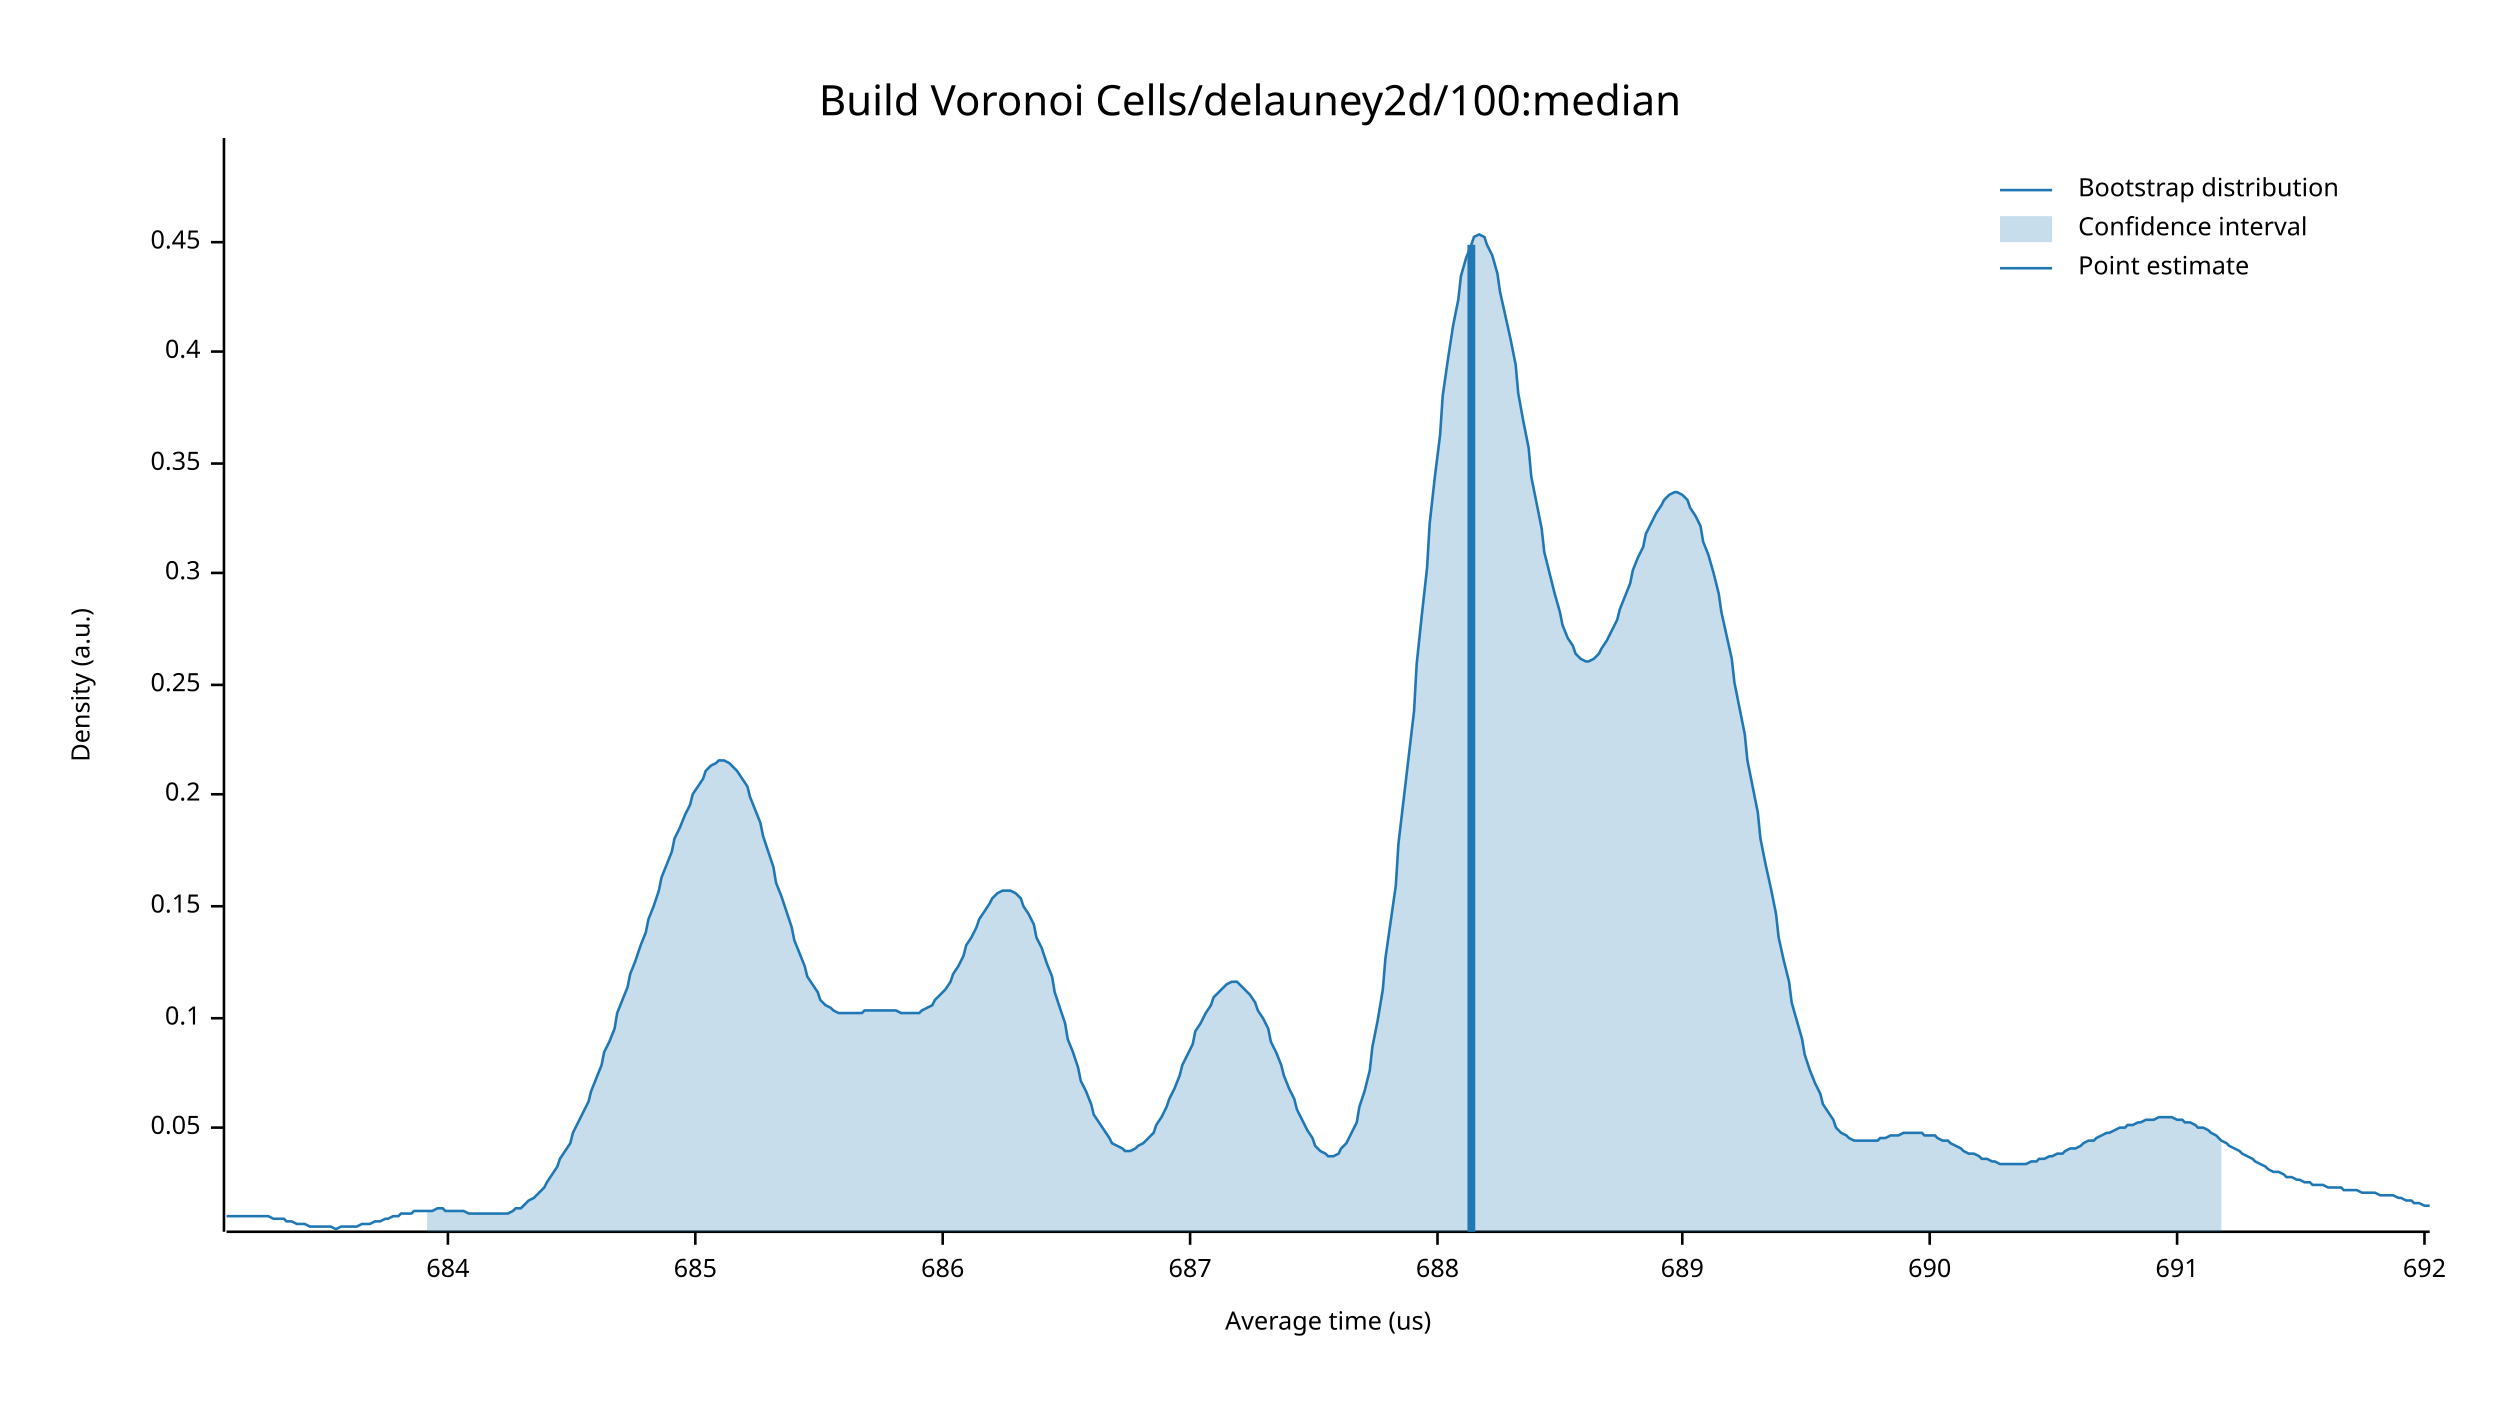
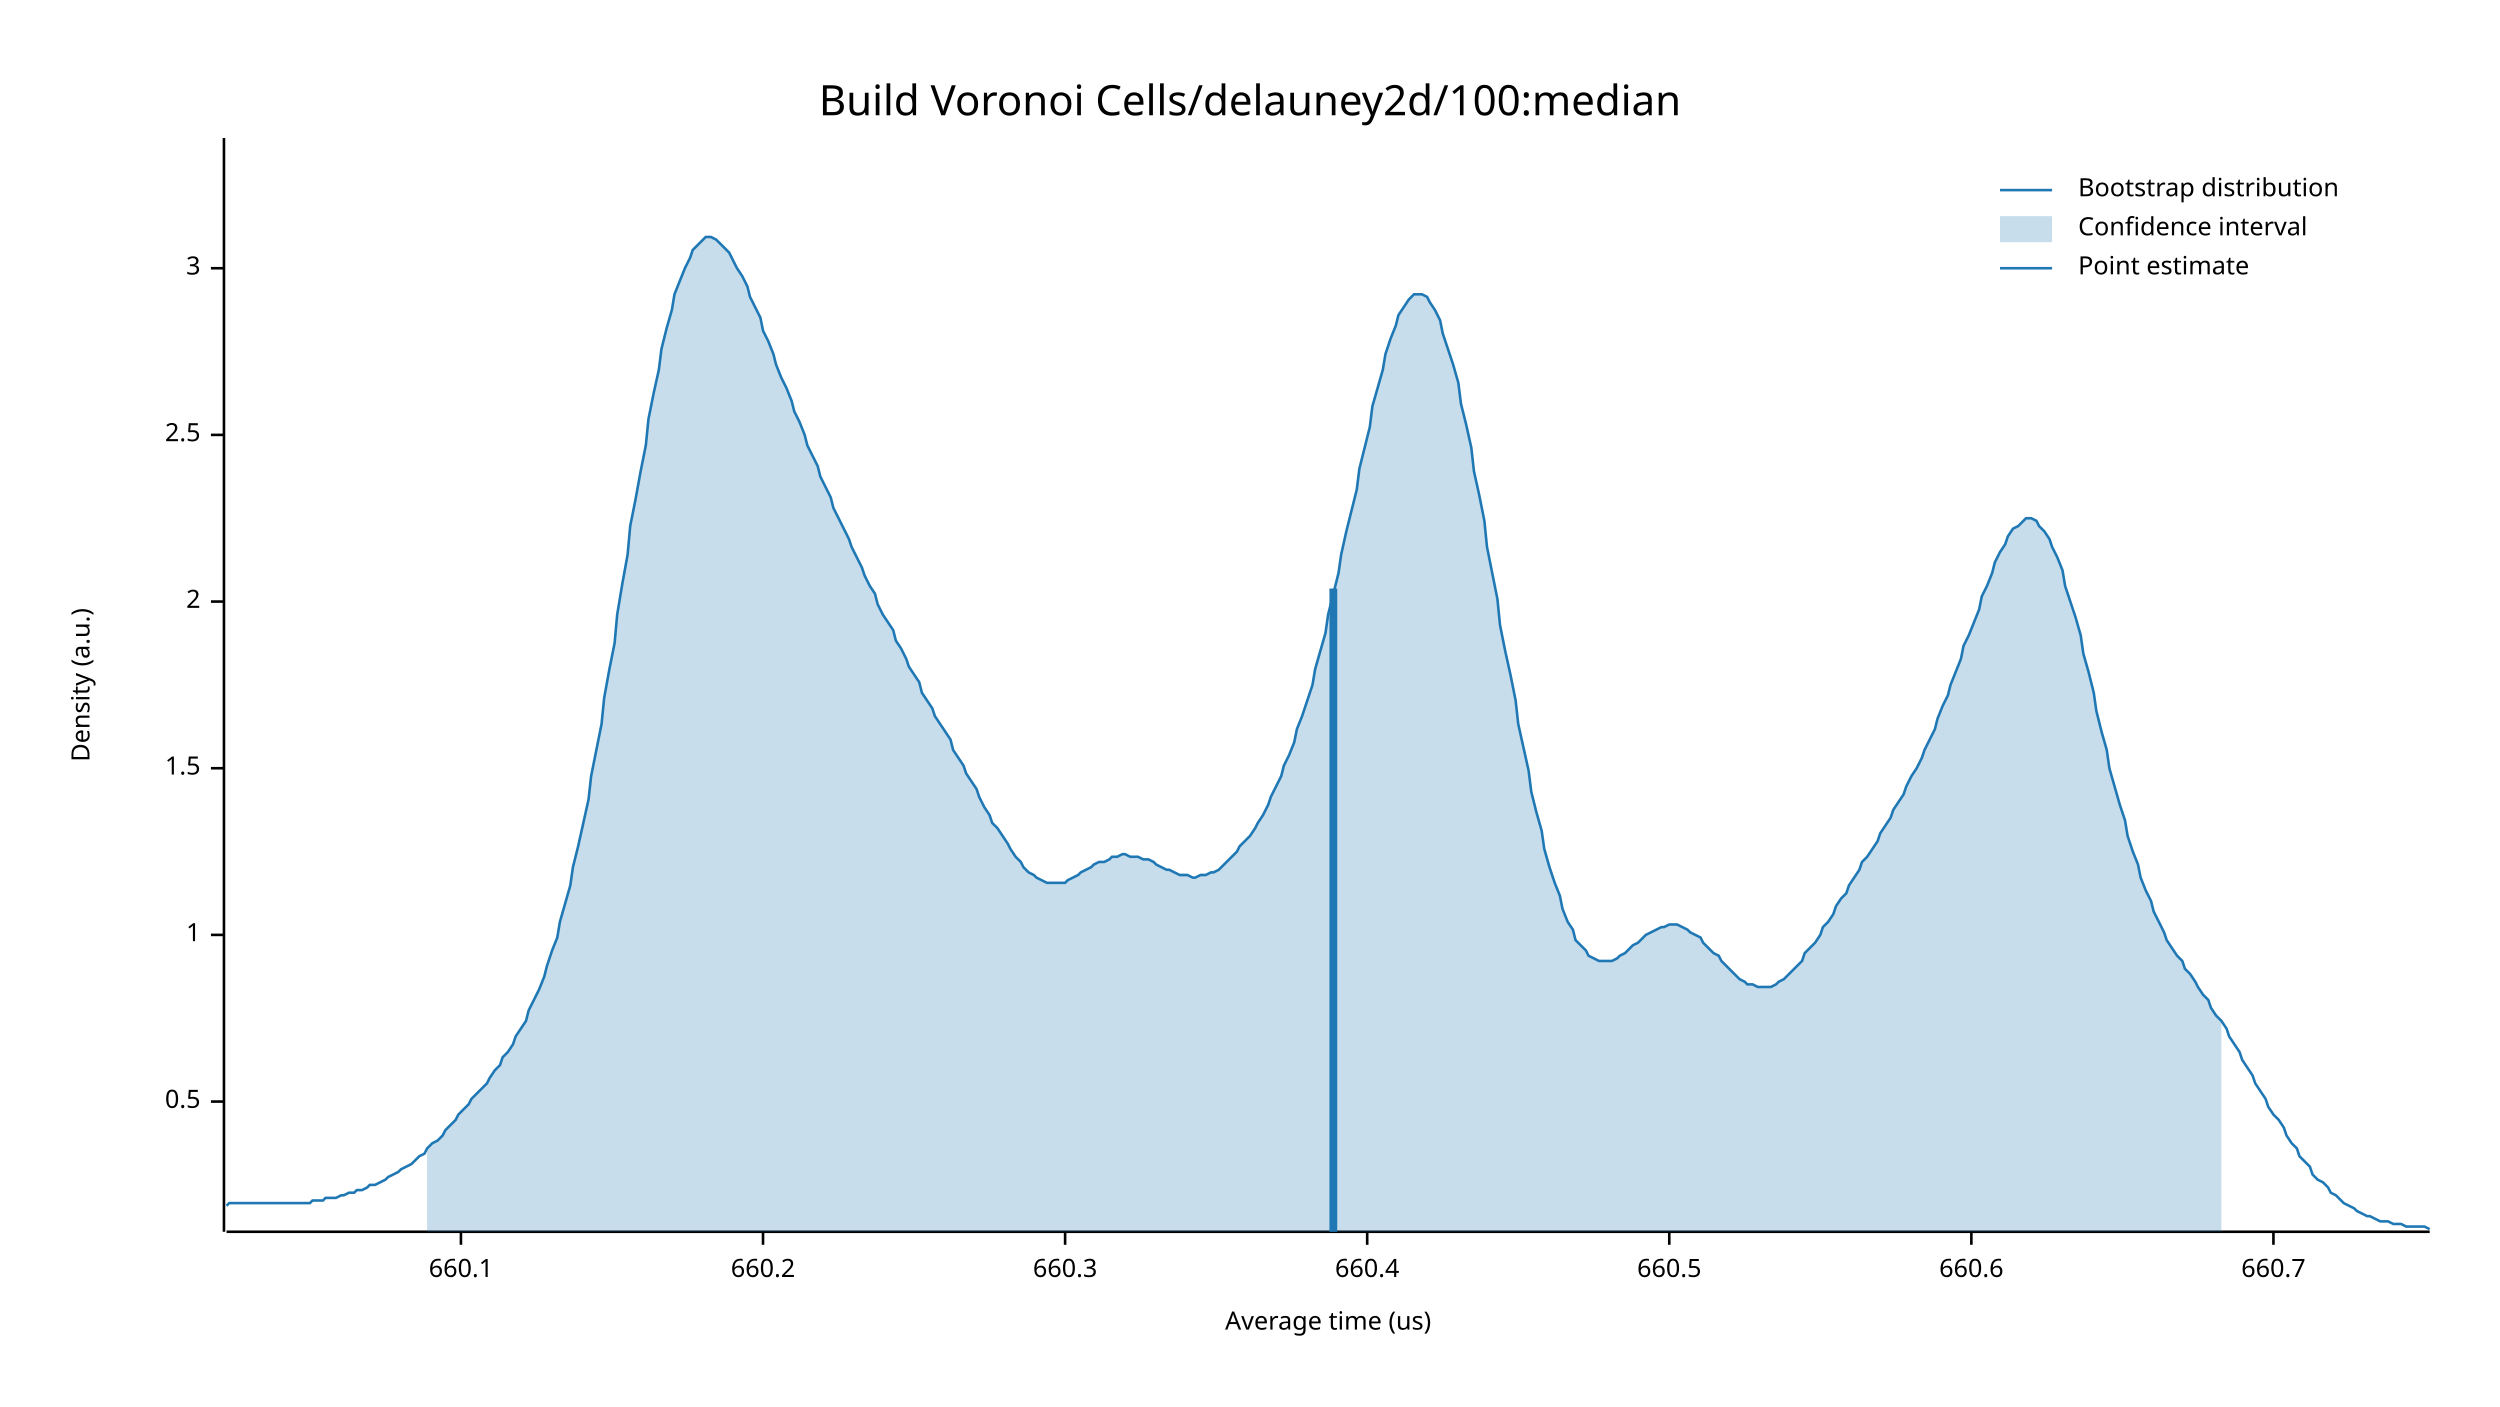
<svg xmlns="http://www.w3.org/2000/svg" width="960" height="540" viewBox="0 0 960 540">
  <text x="480" y="32" dy="0.76em" text-anchor="middle" font-family="sans-serif" font-size="16.129" opacity="1" fill="#000000">
Build Voronoi Cells/delauney2d/100:median
</text>
  <text x="27" y="263" dy="0.76em" text-anchor="middle" font-family="sans-serif" font-size="9.677" opacity="1" fill="#000000" transform="rotate(270, 27, 263)">
Density (a.u.)
</text>
  <text x="510" y="513" dy="-0.5ex" text-anchor="middle" font-family="sans-serif" font-size="9.677" opacity="1" fill="#000000">
Average time (us)
</text>
  <polyline fill="none" opacity="1" stroke="#000000" stroke-width="1" points="86,53 86,473 " />
-   <text x="77" y="433" dy="0.5ex" text-anchor="end" font-family="sans-serif" font-size="9.677" opacity="1" fill="#000000">
- 0.05
+   <text x="77" y="423" dy="0.5ex" text-anchor="end" font-family="sans-serif" font-size="9.677" opacity="1" fill="#000000">
+ 0.5
</text>
-   <polyline fill="none" opacity="1" stroke="#000000" stroke-width="1" points="81,433 86,433 " />
-   <text x="77" y="391" dy="0.5ex" text-anchor="end" font-family="sans-serif" font-size="9.677" opacity="1" fill="#000000">
- 0.1
+   <polyline fill="none" opacity="1" stroke="#000000" stroke-width="1" points="81,423 86,423 " />
+   <text x="77" y="359" dy="0.5ex" text-anchor="end" font-family="sans-serif" font-size="9.677" opacity="1" fill="#000000">
+ 1
</text>
-   <polyline fill="none" opacity="1" stroke="#000000" stroke-width="1" points="81,391 86,391 " />
-   <text x="77" y="348" dy="0.5ex" text-anchor="end" font-family="sans-serif" font-size="9.677" opacity="1" fill="#000000">
- 0.15
+   <polyline fill="none" opacity="1" stroke="#000000" stroke-width="1" points="81,359 86,359 " />
+   <text x="77" y="295" dy="0.5ex" text-anchor="end" font-family="sans-serif" font-size="9.677" opacity="1" fill="#000000">
+ 1.5
</text>
-   <polyline fill="none" opacity="1" stroke="#000000" stroke-width="1" points="81,348 86,348 " />
-   <text x="77" y="305" dy="0.5ex" text-anchor="end" font-family="sans-serif" font-size="9.677" opacity="1" fill="#000000">
- 0.2
+   <polyline fill="none" opacity="1" stroke="#000000" stroke-width="1" points="81,295 86,295 " />
+   <text x="77" y="231" dy="0.5ex" text-anchor="end" font-family="sans-serif" font-size="9.677" opacity="1" fill="#000000">
+ 2
</text>
-   <polyline fill="none" opacity="1" stroke="#000000" stroke-width="1" points="81,305 86,305 " />
-   <text x="77" y="263" dy="0.5ex" text-anchor="end" font-family="sans-serif" font-size="9.677" opacity="1" fill="#000000">
- 0.25
+   <polyline fill="none" opacity="1" stroke="#000000" stroke-width="1" points="81,231 86,231 " />
+   <text x="77" y="167" dy="0.5ex" text-anchor="end" font-family="sans-serif" font-size="9.677" opacity="1" fill="#000000">
+ 2.5
</text>
-   <polyline fill="none" opacity="1" stroke="#000000" stroke-width="1" points="81,263 86,263 " />
-   <text x="77" y="220" dy="0.5ex" text-anchor="end" font-family="sans-serif" font-size="9.677" opacity="1" fill="#000000">
- 0.3
+   <polyline fill="none" opacity="1" stroke="#000000" stroke-width="1" points="81,167 86,167 " />
+   <text x="77" y="103" dy="0.5ex" text-anchor="end" font-family="sans-serif" font-size="9.677" opacity="1" fill="#000000">
+ 3
</text>
-   <polyline fill="none" opacity="1" stroke="#000000" stroke-width="1" points="81,220 86,220 " />
-   <text x="77" y="178" dy="0.5ex" text-anchor="end" font-family="sans-serif" font-size="9.677" opacity="1" fill="#000000">
- 0.35
+   <polyline fill="none" opacity="1" stroke="#000000" stroke-width="1" points="81,103 86,103 " />
+   <polyline fill="none" opacity="1" stroke="#000000" stroke-width="1" points="87,473 933,473 " />
+   <text x="177" y="483" dy="0.76em" text-anchor="middle" font-family="sans-serif" font-size="9.677" opacity="1" fill="#000000">
+ 660.1
</text>
-   <polyline fill="none" opacity="1" stroke="#000000" stroke-width="1" points="81,178 86,178 " />
-   <text x="77" y="135" dy="0.5ex" text-anchor="end" font-family="sans-serif" font-size="9.677" opacity="1" fill="#000000">
- 0.4
+   <polyline fill="none" opacity="1" stroke="#000000" stroke-width="1" points="177,473 177,478 " />
+   <text x="293" y="483" dy="0.76em" text-anchor="middle" font-family="sans-serif" font-size="9.677" opacity="1" fill="#000000">
+ 660.2
</text>
-   <polyline fill="none" opacity="1" stroke="#000000" stroke-width="1" points="81,135 86,135 " />
-   <text x="77" y="93" dy="0.5ex" text-anchor="end" font-family="sans-serif" font-size="9.677" opacity="1" fill="#000000">
- 0.45
+   <polyline fill="none" opacity="1" stroke="#000000" stroke-width="1" points="293,473 293,478 " />
+   <text x="409" y="483" dy="0.76em" text-anchor="middle" font-family="sans-serif" font-size="9.677" opacity="1" fill="#000000">
+ 660.3
</text>
-   <polyline fill="none" opacity="1" stroke="#000000" stroke-width="1" points="81,93 86,93 " />
-   <polyline fill="none" opacity="1" stroke="#000000" stroke-width="1" points="87,473 933,473 " />
-   <text x="172" y="483" dy="0.76em" text-anchor="middle" font-family="sans-serif" font-size="9.677" opacity="1" fill="#000000">
- 684
+   <polyline fill="none" opacity="1" stroke="#000000" stroke-width="1" points="409,473 409,478 " />
+   <text x="525" y="483" dy="0.76em" text-anchor="middle" font-family="sans-serif" font-size="9.677" opacity="1" fill="#000000">
+ 660.4
</text>
-   <polyline fill="none" opacity="1" stroke="#000000" stroke-width="1" points="172,473 172,478 " />
-   <text x="267" y="483" dy="0.76em" text-anchor="middle" font-family="sans-serif" font-size="9.677" opacity="1" fill="#000000">
- 685
+   <polyline fill="none" opacity="1" stroke="#000000" stroke-width="1" points="525,473 525,478 " />
+   <text x="641" y="483" dy="0.76em" text-anchor="middle" font-family="sans-serif" font-size="9.677" opacity="1" fill="#000000">
+ 660.5
</text>
-   <polyline fill="none" opacity="1" stroke="#000000" stroke-width="1" points="267,473 267,478 " />
-   <text x="362" y="483" dy="0.76em" text-anchor="middle" font-family="sans-serif" font-size="9.677" opacity="1" fill="#000000">
- 686
+   <polyline fill="none" opacity="1" stroke="#000000" stroke-width="1" points="641,473 641,478 " />
+   <text x="757" y="483" dy="0.76em" text-anchor="middle" font-family="sans-serif" font-size="9.677" opacity="1" fill="#000000">
+ 660.6
</text>
-   <polyline fill="none" opacity="1" stroke="#000000" stroke-width="1" points="362,473 362,478 " />
-   <text x="457" y="483" dy="0.76em" text-anchor="middle" font-family="sans-serif" font-size="9.677" opacity="1" fill="#000000">
- 687
+   <polyline fill="none" opacity="1" stroke="#000000" stroke-width="1" points="757,473 757,478 " />
+   <text x="873" y="483" dy="0.76em" text-anchor="middle" font-family="sans-serif" font-size="9.677" opacity="1" fill="#000000">
+ 660.7
</text>
-   <polyline fill="none" opacity="1" stroke="#000000" stroke-width="1" points="457,473 457,478 " />
-   <text x="552" y="483" dy="0.76em" text-anchor="middle" font-family="sans-serif" font-size="9.677" opacity="1" fill="#000000">
- 688
- </text>
-   <polyline fill="none" opacity="1" stroke="#000000" stroke-width="1" points="552,473 552,478 " />
-   <text x="646" y="483" dy="0.76em" text-anchor="middle" font-family="sans-serif" font-size="9.677" opacity="1" fill="#000000">
- 689
- </text>
-   <polyline fill="none" opacity="1" stroke="#000000" stroke-width="1" points="646,473 646,478 " />
-   <text x="741" y="483" dy="0.76em" text-anchor="middle" font-family="sans-serif" font-size="9.677" opacity="1" fill="#000000">
- 690
- </text>
-   <polyline fill="none" opacity="1" stroke="#000000" stroke-width="1" points="741,473 741,478 " />
-   <text x="836" y="483" dy="0.76em" text-anchor="middle" font-family="sans-serif" font-size="9.677" opacity="1" fill="#000000">
- 691
- </text>
-   <polyline fill="none" opacity="1" stroke="#000000" stroke-width="1" points="836,473 836,478 " />
-   <text x="931" y="483" dy="0.76em" text-anchor="middle" font-family="sans-serif" font-size="9.677" opacity="1" fill="#000000">
- 692
- </text>
-   <polyline fill="none" opacity="1" stroke="#000000" stroke-width="1" points="931,473 931,478 " />
-   <polyline fill="none" opacity="1" stroke="#1F78B4" stroke-width="1" points="87,467 88,467 90,467 92,467 93,467 95,467 97,467 98,467 100,467 102,467 103,467 105,468 107,468 109,468 110,469 112,469 114,470 115,470 117,470 119,471 120,471 122,471 124,471 125,471 127,471 129,472 131,471 132,471 134,471 136,471 137,471 139,470 141,470 142,470 144,469 146,469 148,468 149,468 151,467 153,467 154,466 156,466 158,466 159,465 161,465 163,465 164,465 166,465 168,464 170,464 171,465 173,465 175,465 176,465 178,465 180,466 181,466 183,466 185,466 187,466 188,466 190,466 192,466 193,466 195,466 197,465 198,464 200,464 202,462 203,461 205,460 207,458 209,456 210,454 212,451 214,448 215,445 217,442 219,439 220,435 222,431 224,427 226,423 227,419 229,414 231,409 232,404 234,400 236,395 237,389 239,384 241,379 242,374 244,369 246,363 248,358 249,353 251,348 253,342 254,337 256,332 258,327 259,322 261,318 263,313 265,309 266,305 268,302 270,299 271,296 273,294 275,293 276,292 278,292 280,293 281,294 283,296 285,299 287,302 288,306 290,311 292,316 293,321 295,327 297,333 298,339 300,344 302,350 304,356 305,361 307,366 309,371 310,375 312,378 314,381 315,384 317,386 319,387 320,388 322,389 324,389 326,389 327,389 329,389 331,389 332,388 334,388 336,388 337,388 339,388 341,388 343,388 344,388 346,389 348,389 349,389 351,389 353,389 354,388 356,387 358,386 359,384 361,382 363,380 365,377 366,374 368,371 370,367 371,363 373,360 375,356 376,353 378,350 380,347 381,345 383,343 385,342 387,342 388,342 390,343 392,345 393,348 395,351 397,355 398,360 400,364 402,370 404,375 405,381 407,387 409,393 410,399 412,404 414,410 415,415 417,419 419,424 420,428 422,431 424,434 426,437 427,439 429,440 431,441 432,442 434,442 436,441 437,440 439,439 441,437 443,435 444,432 446,429 448,425 449,422 451,418 453,413 454,409 456,405 458,401 459,396 461,393 463,389 465,386 466,383 468,381 470,379 471,378 473,377 475,377 476,378 478,380 480,382 482,385 483,388 485,391 487,395 488,400 490,404 492,409 493,413 495,418 497,422 498,426 500,430 502,434 504,437 505,440 507,442 509,443 510,444 512,444 514,443 515,441 517,439 519,435 521,431 522,425 524,419 526,411 527,402 529,392 531,380 532,368 534,354 536,340 537,324 539,307 541,290 543,273 544,255 546,236 548,218 549,201 551,183 553,167 554,152 556,138 558,125 560,115 561,106 563,99 565,94 566,91 568,90 570,91 571,94 573,98 575,105 576,112 578,121 580,130 582,140 583,151 585,162 587,172 588,183 590,193 592,203 593,212 595,220 597,228 599,235 600,240 602,245 604,248 605,251 607,253 609,254 610,254 612,253 614,251 615,249 617,246 619,242 621,238 622,234 624,229 626,224 627,219 629,214 631,210 632,205 634,201 636,197 638,194 639,192 641,190 643,189 644,189 646,190 648,192 649,195 651,198 653,202 654,208 656,213 658,220 660,228 661,235 663,244 665,253 666,262 668,272 670,282 671,292 673,302 675,312 676,322 678,332 680,341 682,351 683,360 685,369 687,377 688,385 690,392 692,399 693,405 695,411 697,416 699,420 700,424 702,427 704,430 705,433 707,435 709,436 710,437 712,438 714,438 715,438 717,438 719,438 721,438 722,437 724,437 726,436 727,436 729,436 731,435 732,435 734,435 736,435 738,435 739,436 741,436 743,436 744,437 746,438 748,438 749,439 751,440 753,441 754,442 756,443 758,443 760,444 761,445 763,445 765,446 766,446 768,447 770,447 771,447 773,447 775,447 777,447 778,447 780,446 782,446 783,445 785,445 787,444 788,444 790,443 792,443 793,442 795,441 797,441 799,440 800,439 802,438 804,438 805,437 807,436 809,435 810,435 812,434 814,433 816,433 817,432 819,432 821,431 822,431 824,430 826,430 827,430 829,429 831,429 832,429 834,429 836,430 838,430 839,431 841,431 843,432 844,433 846,433 848,434 849,435 851,436 853,438 855,439 856,440 858,441 860,442 861,443 863,444 865,445 866,446 868,447 870,448 871,449 873,450 875,450 877,451 878,452 880,452 882,453 883,453 885,454 887,454 888,455 890,455 892,455 894,456 895,456 897,456 899,456 900,457 902,457 904,457 905,457 907,458 909,458 910,458 912,458 914,459 916,459 917,459 919,459 921,460 922,460 924,461 926,461 927,462 929,462 931,463 933,463 " />
-   <polygon opacity="0.25" fill="#1F78B4" points="164,465 166,465 168,464 170,464 171,465 173,465 175,465 176,465 178,465 180,466 181,466 183,466 185,466 187,466 188,466 190,466 192,466 193,466 195,466 197,465 198,464 200,464 202,462 203,461 205,460 207,458 209,456 210,454 212,451 214,448 215,445 217,442 219,439 220,435 222,431 224,427 226,423 227,419 229,414 231,409 232,404 234,400 236,395 237,389 239,384 241,379 242,374 244,369 246,363 248,358 249,353 251,348 253,342 254,337 256,332 258,327 259,322 261,318 263,313 265,309 266,305 268,302 270,299 271,296 273,294 275,293 276,292 278,292 280,293 281,294 283,296 285,299 287,302 288,306 290,311 292,316 293,321 295,327 297,333 298,339 300,344 302,350 304,356 305,361 307,366 309,371 310,375 312,378 314,381 315,384 317,386 319,387 320,388 322,389 324,389 326,389 327,389 329,389 331,389 332,388 334,388 336,388 337,388 339,388 341,388 343,388 344,388 346,389 348,389 349,389 351,389 353,389 354,388 356,387 358,386 359,384 361,382 363,380 365,377 366,374 368,371 370,367 371,363 373,360 375,356 376,353 378,350 380,347 381,345 383,343 385,342 387,342 388,342 390,343 392,345 393,348 395,351 397,355 398,360 400,364 402,370 404,375 405,381 407,387 409,393 410,399 412,404 414,410 415,415 417,419 419,424 420,428 422,431 424,434 426,437 427,439 429,440 431,441 432,442 434,442 436,441 437,440 439,439 441,437 443,435 444,432 446,429 448,425 449,422 451,418 453,413 454,409 456,405 458,401 459,396 461,393 463,389 465,386 466,383 468,381 470,379 471,378 473,377 475,377 476,378 478,380 480,382 482,385 483,388 485,391 487,395 488,400 490,404 492,409 493,413 495,418 497,422 498,426 500,430 502,434 504,437 505,440 507,442 509,443 510,444 512,444 514,443 515,441 517,439 519,435 521,431 522,425 524,419 526,411 527,402 529,392 531,380 532,368 534,354 536,340 537,324 539,307 541,290 543,273 544,255 546,236 548,218 549,201 551,183 553,167 554,152 556,138 558,125 560,115 561,106 563,99 565,94 566,91 568,90 570,91 571,94 573,98 575,105 576,112 578,121 580,130 582,140 583,151 585,162 587,172 588,183 590,193 592,203 593,212 595,220 597,228 599,235 600,240 602,245 604,248 605,251 607,253 609,254 610,254 612,253 614,251 615,249 617,246 619,242 621,238 622,234 624,229 626,224 627,219 629,214 631,210 632,205 634,201 636,197 638,194 639,192 641,190 643,189 644,189 646,190 648,192 649,195 651,198 653,202 654,208 656,213 658,220 660,228 661,235 663,244 665,253 666,262 668,272 670,282 671,292 673,302 675,312 676,322 678,332 680,341 682,351 683,360 685,369 687,377 688,385 690,392 692,399 693,405 695,411 697,416 699,420 700,424 702,427 704,430 705,433 707,435 709,436 710,437 712,438 714,438 715,438 717,438 719,438 721,438 722,437 724,437 726,436 727,436 729,436 731,435 732,435 734,435 736,435 738,435 739,436 741,436 743,436 744,437 746,438 748,438 749,439 751,440 753,441 754,442 756,443 758,443 760,444 761,445 763,445 765,446 766,446 768,447 770,447 771,447 773,447 775,447 777,447 778,447 780,446 782,446 783,445 785,445 787,444 788,444 790,443 792,443 793,442 795,441 797,441 799,440 800,439 802,438 804,438 805,437 807,436 809,435 810,435 812,434 814,433 816,433 817,432 819,432 821,431 822,431 824,430 826,430 827,430 829,429 831,429 832,429 834,429 836,430 838,430 839,431 841,431 843,432 844,433 846,433 848,434 849,435 851,436 853,438 853,473 164,473 " />
-   <polyline fill="none" opacity="1" stroke="#1F78B4" stroke-width="3" points="565,473 565,94 " />
+   <polyline fill="none" opacity="1" stroke="#000000" stroke-width="1" points="873,473 873,478 " />
+   <polyline fill="none" opacity="1" stroke="#1F78B4" stroke-width="1" points="87,463 88,462 90,462 92,462 93,462 95,462 97,462 98,462 100,462 102,462 103,462 105,462 107,462 109,462 110,462 112,462 114,462 115,462 117,462 119,462 120,461 122,461 124,461 125,460 127,460 129,460 131,459 132,459 134,458 136,458 137,457 139,457 141,456 142,455 144,455 146,454 148,453 149,452 151,451 153,450 154,449 156,448 158,447 159,446 161,444 163,443 164,441 166,439 168,438 170,436 171,434 173,432 175,430 176,428 178,426 180,424 181,422 183,420 185,418 187,416 188,414 190,411 192,409 193,406 195,404 197,401 198,398 200,395 202,392 203,388 205,384 207,380 209,375 210,371 212,365 214,360 215,354 217,347 219,340 220,333 222,325 224,316 226,307 227,298 229,288 231,278 232,268 234,257 236,247 237,236 239,224 241,213 242,202 244,192 246,181 248,171 249,161 251,151 253,142 254,134 256,126 258,119 259,113 261,108 263,103 265,99 266,96 268,94 270,92 271,91 273,91 275,92 276,93 278,95 280,97 281,99 283,103 285,106 287,110 288,114 290,118 292,122 293,127 295,131 297,136 298,140 300,145 302,149 304,154 305,158 307,162 309,167 310,171 312,175 314,179 315,183 317,187 319,191 320,195 322,199 324,203 326,207 327,210 329,214 331,218 332,221 334,225 336,228 337,232 339,236 341,239 343,242 344,246 346,249 348,253 349,256 351,259 353,262 354,266 356,269 358,272 359,275 361,278 363,281 365,284 366,288 368,291 370,294 371,297 373,300 375,303 376,306 378,310 380,313 381,316 383,318 385,321 387,324 388,326 390,329 392,331 393,333 395,335 397,336 398,337 400,338 402,339 404,339 405,339 407,339 409,339 410,338 412,337 414,336 415,335 417,334 419,333 420,332 422,331 424,331 426,330 427,329 429,329 431,328 432,328 434,329 436,329 437,329 439,330 441,330 443,331 444,332 446,333 448,334 449,334 451,335 453,336 454,336 456,336 458,337 459,337 461,336 463,336 465,335 466,335 468,334 470,332 471,331 473,329 475,327 476,325 478,323 480,321 482,318 483,316 485,313 487,309 488,306 490,302 492,298 493,294 495,290 497,285 498,280 500,275 502,269 504,263 505,257 507,250 509,243 510,236 512,228 514,220 515,213 517,204 519,196 521,188 522,180 524,172 526,164 527,156 529,149 531,142 532,136 534,130 536,125 537,121 539,118 541,115 543,113 544,113 546,113 548,114 549,116 551,119 553,123 554,128 556,134 558,140 560,147 561,155 563,163 565,172 566,181 568,190 570,200 571,210 573,220 575,230 576,240 578,250 580,259 582,269 583,278 585,287 587,296 588,304 590,312 592,319 593,326 595,333 597,339 599,344 600,349 602,354 604,357 605,361 607,363 609,365 610,367 612,368 614,369 615,369 617,369 619,369 621,368 622,367 624,366 626,364 627,363 629,362 631,360 632,359 634,358 636,357 638,356 639,356 641,355 643,355 644,355 646,356 648,357 649,358 651,359 653,360 654,362 656,364 658,366 660,367 661,369 663,371 665,373 666,374 668,376 670,377 671,378 673,378 675,379 676,379 678,379 680,379 682,378 683,377 685,376 687,374 688,373 690,371 692,369 693,366 695,364 697,362 699,359 700,356 702,354 704,351 705,348 707,345 709,343 710,340 712,337 714,334 715,331 717,329 719,326 721,323 722,320 724,317 726,314 727,311 729,308 731,305 732,302 734,298 736,295 738,291 739,288 741,284 743,280 744,276 746,271 748,267 749,263 751,258 753,253 754,248 756,244 758,239 760,234 761,229 763,225 765,220 766,216 768,212 770,209 771,206 773,203 775,202 777,200 778,199 780,199 782,200 783,202 785,204 787,207 788,210 790,214 792,219 793,225 795,231 797,237 799,244 800,251 802,258 804,266 805,273 807,281 809,288 810,295 812,302 814,309 816,315 817,321 819,327 821,332 822,337 824,342 826,346 827,350 829,354 831,358 832,361 834,364 836,367 838,369 839,372 841,374 843,377 844,379 846,382 848,384 849,387 851,390 853,392 855,395 856,398 858,401 860,404 861,407 863,410 865,413 866,416 868,419 870,422 871,425 873,428 875,430 877,433 878,436 880,439 882,441 883,444 885,446 887,448 888,451 890,453 892,454 894,456 895,458 897,459 899,461 900,462 902,463 904,464 905,465 907,466 909,467 910,467 912,468 914,469 916,469 917,469 919,470 921,470 922,470 924,471 926,471 927,471 929,471 931,471 933,472 " />
+   <polygon opacity="0.25" fill="#1F78B4" points="164,441 166,439 168,438 170,436 171,434 173,432 175,430 176,428 178,426 180,424 181,422 183,420 185,418 187,416 188,414 190,411 192,409 193,406 195,404 197,401 198,398 200,395 202,392 203,388 205,384 207,380 209,375 210,371 212,365 214,360 215,354 217,347 219,340 220,333 222,325 224,316 226,307 227,298 229,288 231,278 232,268 234,257 236,247 237,236 239,224 241,213 242,202 244,192 246,181 248,171 249,161 251,151 253,142 254,134 256,126 258,119 259,113 261,108 263,103 265,99 266,96 268,94 270,92 271,91 273,91 275,92 276,93 278,95 280,97 281,99 283,103 285,106 287,110 288,114 290,118 292,122 293,127 295,131 297,136 298,140 300,145 302,149 304,154 305,158 307,162 309,167 310,171 312,175 314,179 315,183 317,187 319,191 320,195 322,199 324,203 326,207 327,210 329,214 331,218 332,221 334,225 336,228 337,232 339,236 341,239 343,242 344,246 346,249 348,253 349,256 351,259 353,262 354,266 356,269 358,272 359,275 361,278 363,281 365,284 366,288 368,291 370,294 371,297 373,300 375,303 376,306 378,310 380,313 381,316 383,318 385,321 387,324 388,326 390,329 392,331 393,333 395,335 397,336 398,337 400,338 402,339 404,339 405,339 407,339 409,339 410,338 412,337 414,336 415,335 417,334 419,333 420,332 422,331 424,331 426,330 427,329 429,329 431,328 432,328 434,329 436,329 437,329 439,330 441,330 443,331 444,332 446,333 448,334 449,334 451,335 453,336 454,336 456,336 458,337 459,337 461,336 463,336 465,335 466,335 468,334 470,332 471,331 473,329 475,327 476,325 478,323 480,321 482,318 483,316 485,313 487,309 488,306 490,302 492,298 493,294 495,290 497,285 498,280 500,275 502,269 504,263 505,257 507,250 509,243 510,236 512,228 514,220 515,213 517,204 519,196 521,188 522,180 524,172 526,164 527,156 529,149 531,142 532,136 534,130 536,125 537,121 539,118 541,115 543,113 544,113 546,113 548,114 549,116 551,119 553,123 554,128 556,134 558,140 560,147 561,155 563,163 565,172 566,181 568,190 570,200 571,210 573,220 575,230 576,240 578,250 580,259 582,269 583,278 585,287 587,296 588,304 590,312 592,319 593,326 595,333 597,339 599,344 600,349 602,354 604,357 605,361 607,363 609,365 610,367 612,368 614,369 615,369 617,369 619,369 621,368 622,367 624,366 626,364 627,363 629,362 631,360 632,359 634,358 636,357 638,356 639,356 641,355 643,355 644,355 646,356 648,357 649,358 651,359 653,360 654,362 656,364 658,366 660,367 661,369 663,371 665,373 666,374 668,376 670,377 671,378 673,378 675,379 676,379 678,379 680,379 682,378 683,377 685,376 687,374 688,373 690,371 692,369 693,366 695,364 697,362 699,359 700,356 702,354 704,351 705,348 707,345 709,343 710,340 712,337 714,334 715,331 717,329 719,326 721,323 722,320 724,317 726,314 727,311 729,308 731,305 732,302 734,298 736,295 738,291 739,288 741,284 743,280 744,276 746,271 748,267 749,263 751,258 753,253 754,248 756,244 758,239 760,234 761,229 763,225 765,220 766,216 768,212 770,209 771,206 773,203 775,202 777,200 778,199 780,199 782,200 783,202 785,204 787,207 788,210 790,214 792,219 793,225 795,231 797,237 799,244 800,251 802,258 804,266 805,273 807,281 809,288 810,295 812,302 814,309 816,315 817,321 819,327 821,332 822,337 824,342 826,346 827,350 829,354 831,358 832,361 834,364 836,367 838,369 839,372 841,374 843,377 844,379 846,382 848,384 849,387 851,390 853,392 853,473 164,473 " />
+   <polyline fill="none" opacity="1" stroke="#1F78B4" stroke-width="3" points="512,473 512,226 " />
  <text x="798" y="68" dy="0.76em" text-anchor="start" font-family="sans-serif" font-size="9.677" opacity="1" fill="#000000">
Bootstrap distribution
</text>
  <text x="798" y="83" dy="0.76em" text-anchor="start" font-family="sans-serif" font-size="9.677" opacity="1" fill="#000000">
Confidence interval
</text>
  <text x="798" y="98" dy="0.76em" text-anchor="start" font-family="sans-serif" font-size="9.677" opacity="1" fill="#000000">
Point estimate
</text>
  <polyline fill="none" opacity="1" stroke="#1F78B4" stroke-width="1" points="768,73 788,73 " />
  <rect x="768" y="83" width="20" height="10" opacity="0.25" fill="#1F78B4" stroke="none" />
  <polyline fill="none" opacity="1" stroke="#1F78B4" stroke-width="1" points="768,103 788,103 " />
</svg>
